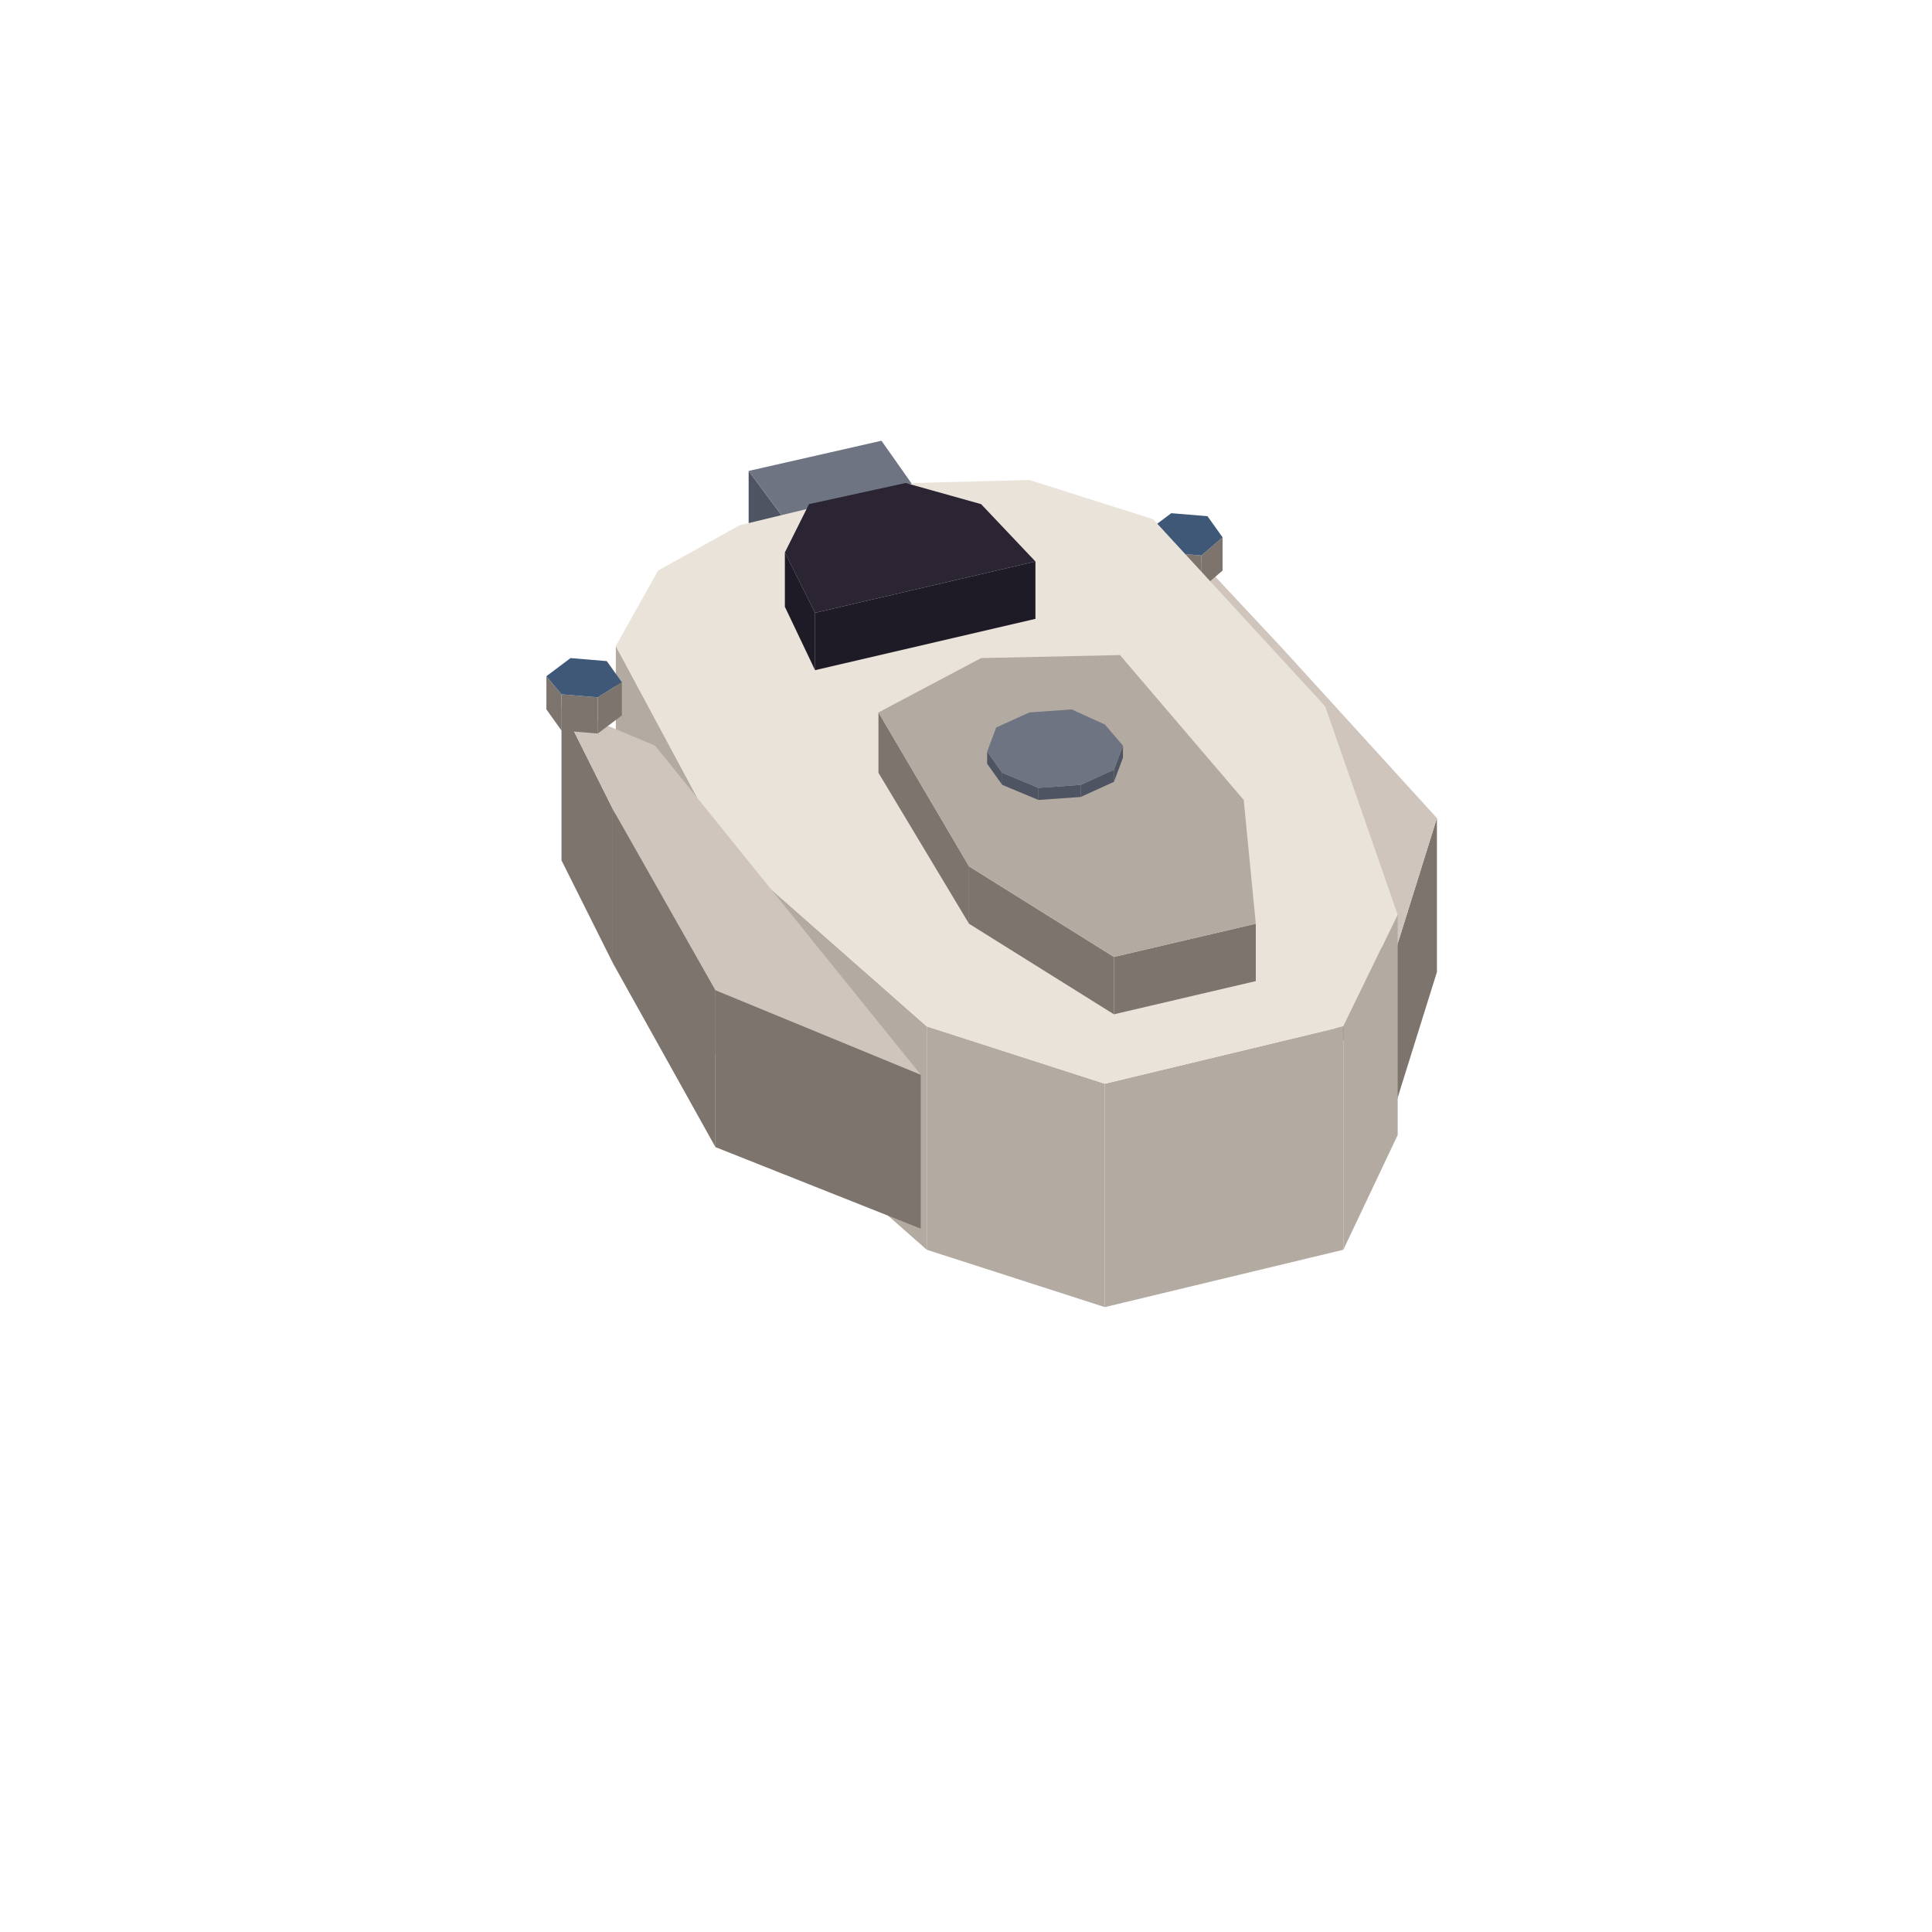
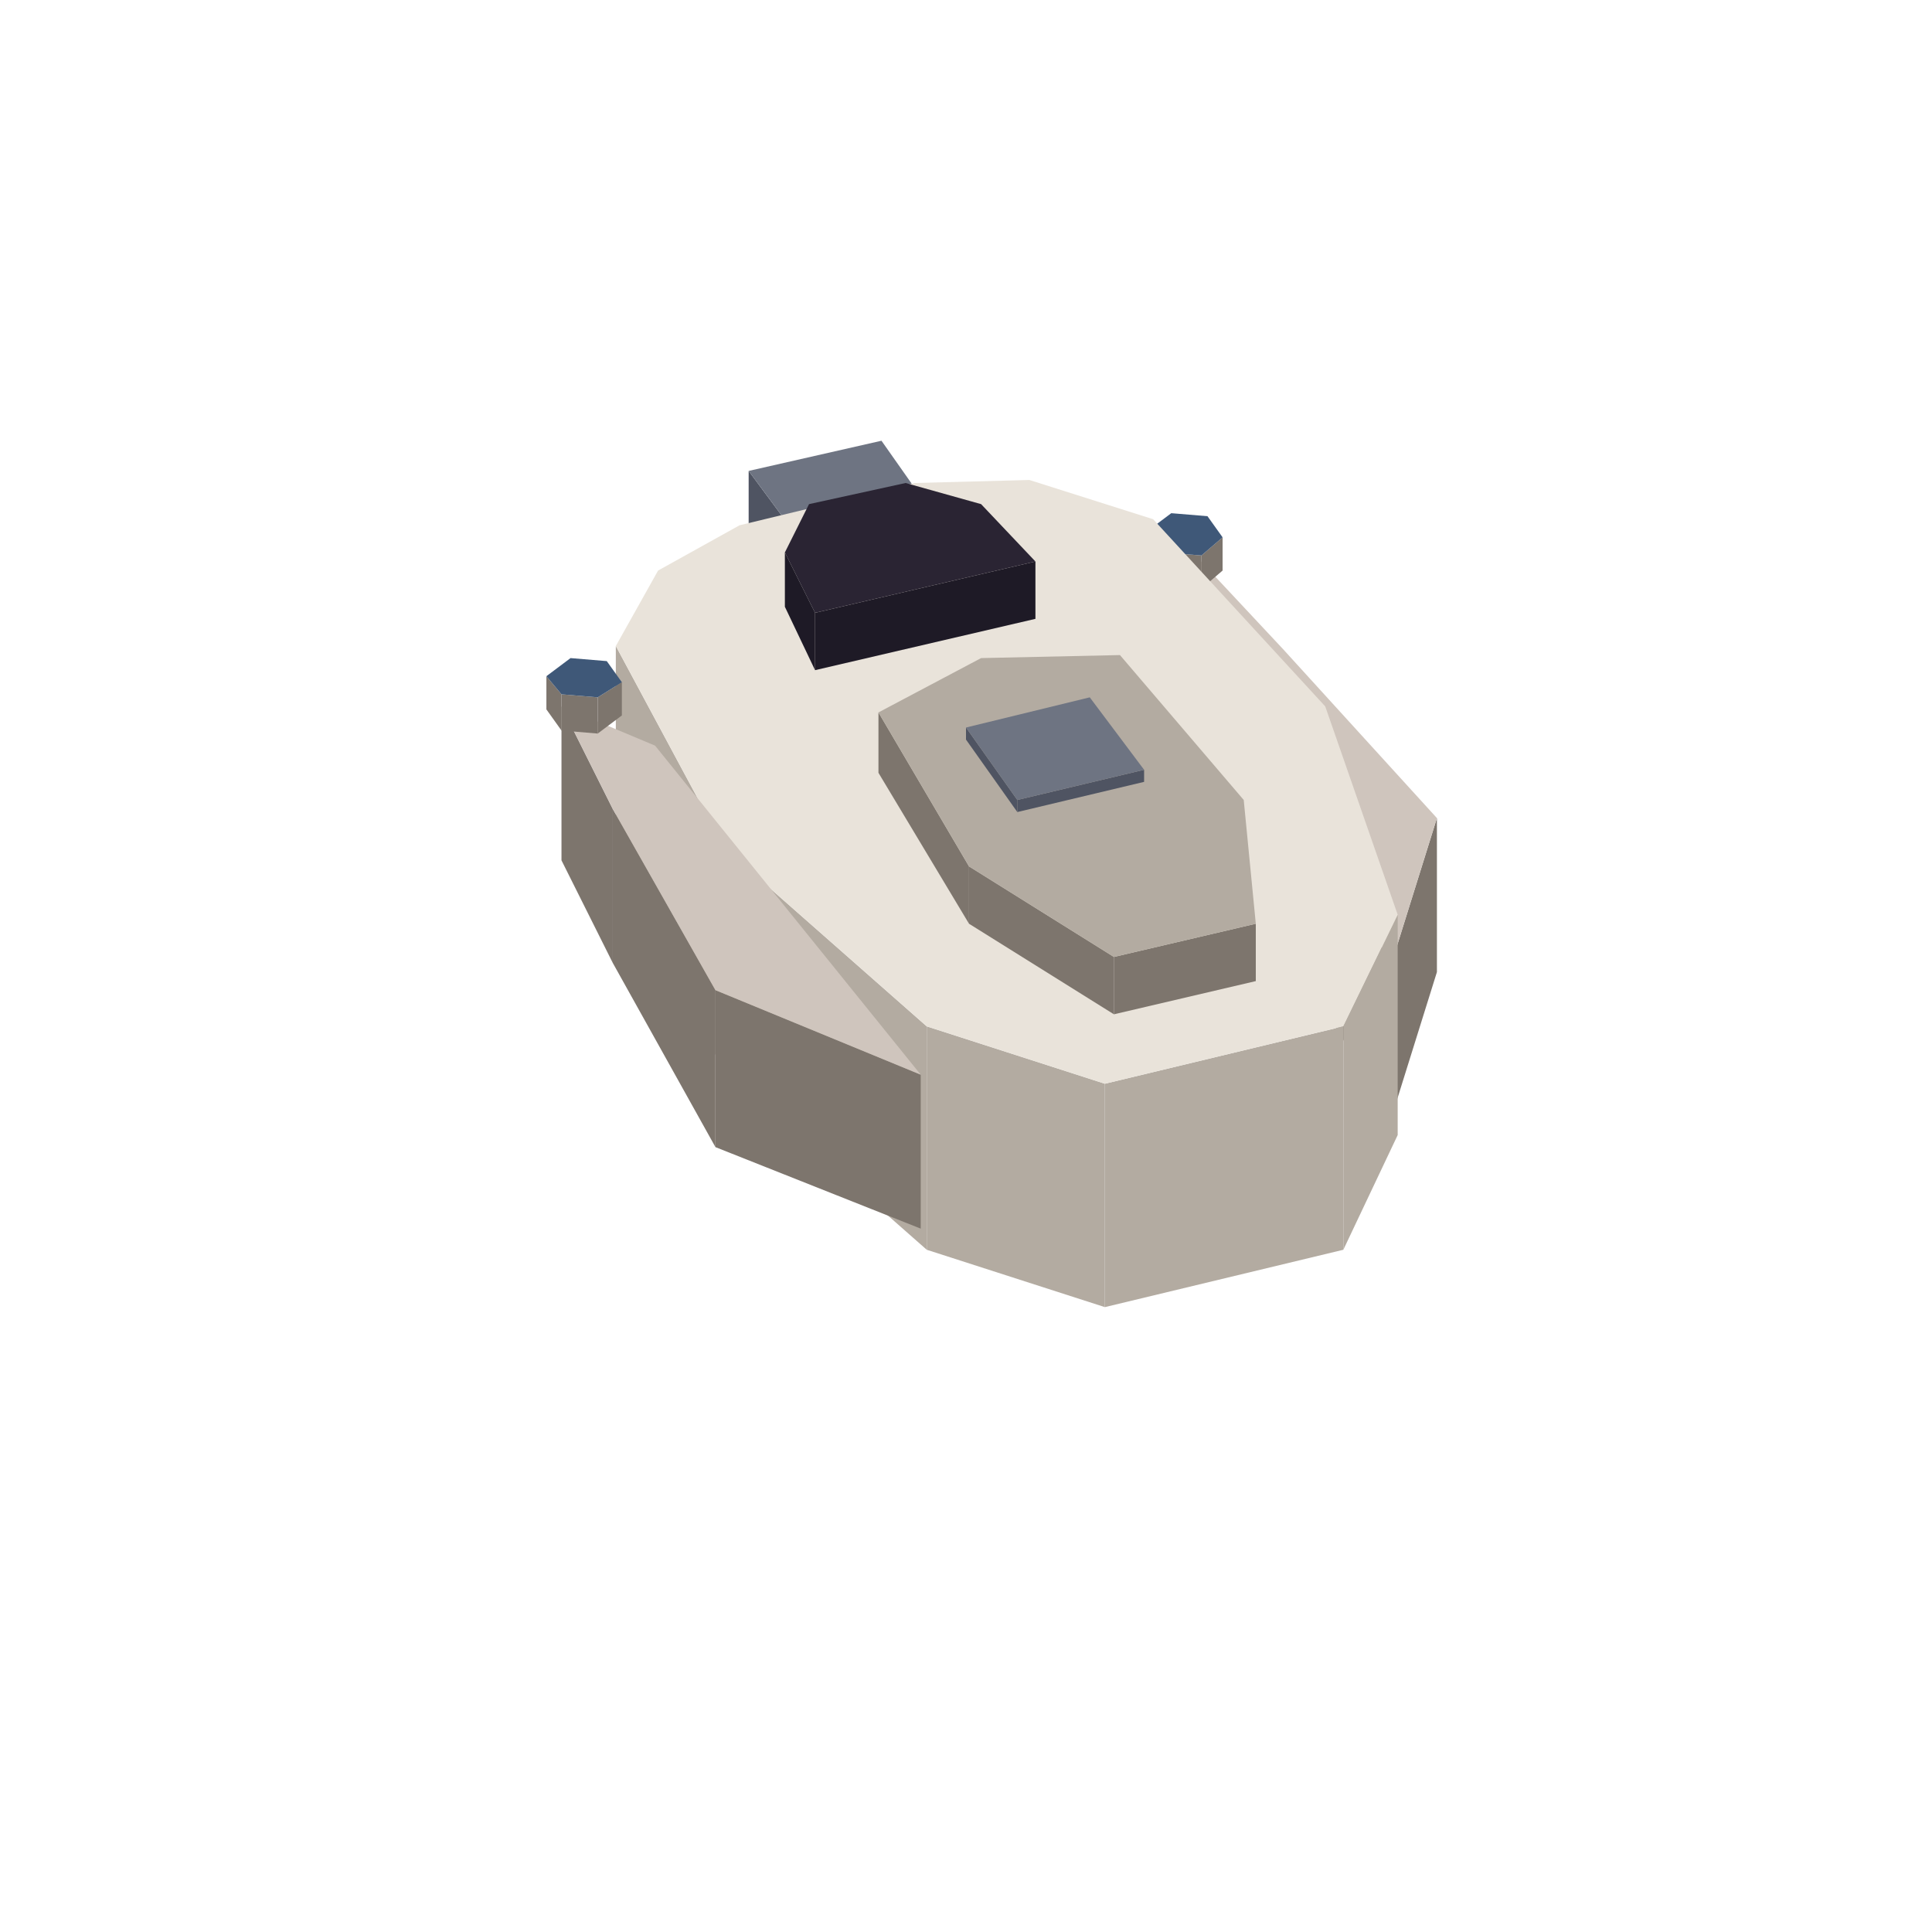
<svg xmlns="http://www.w3.org/2000/svg" width="28" height="28" viewBox="0 0 64 64">
  <polygon fill="#4f5462" points="24.8,15.6 26.8,18.3 26.8,20.9 24.8,18.2" />
  <polygon fill="#4f5462" points="26.8,18.3 31.1,17.3 31.1,19.8 26.8,20.9" />
  <polygon fill="#6e7482" points="26.8,18.3 24.8,15.6 29.2,14.6 31.1,17.3" />
  <polygon fill="#7d756d" points="46.1,31.9 47.6,27.1 47.6,32.2 46.1,37" />
  <polygon fill="#7d756d" points="39,20.6 46.1,31.9 46.1,37 39,25.7" />
  <polygon fill="#cfc5bd" points="39,20.6 39.6,18.4 42.5,21.5 47.6,27.1 46.1,31.9" />
  <polygon fill="#7d756d" points="39.8,18.4 40.5,17.8 40.5,18.9 39.8,19.5" />
  <polygon fill="#7d756d" points="38.5,18.3 39.8,18.4 39.8,19.5 38.5,19.4" />
  <polygon fill="#7d756d" points="38,17.6 38.5,18.3 38.5,19.4 38,18.7" />
  <polygon fill="#3f5878" points="40.5,17.8 39.8,18.4 38.5,18.3 38,17.6 38.8,17 40,17.1" />
  <polygon fill="#b3aba1" points="30.7,34 36.6,35.9 36.6,43.3 30.7,41.4" />
  <polygon fill="#b3aba1" points="24,28.1 30.7,34 30.7,41.4 24,35.5" />
  <polygon fill="#b3aba1" points="20.4,21.4 24,28.1 24,35.5 20.4,28.8" />
  <polygon fill="#b3aba1" points="44.5,34 46.3,30.3 46.3,37.6 44.5,41.4" />
  <polygon fill="#b3aba1" points="36.6,35.9 44.5,34 44.5,41.4 36.6,43.3" />
  <polygon fill="#e9e3da" points="36.6,35.9 30.7,34 24,28.1 20.4,21.4 21.8,18.9 24.5,17.4 30.3,16 34.1,15.9 38.2,17.2 43.9,23.4 46.3,30.3 44.5,34" />
  <polygon fill="#7d756d" points="32.1,28.7 36.9,31.7 36.9,33.6 32.1,30.6" />
  <polygon fill="#7d756d" points="29.1,23.6 32.1,28.7 32.1,30.6 29.1,25.6" />
  <polygon fill="#7d756d" points="36.9,31.7 41.6,30.6 41.6,32.5 36.9,33.6" />
  <polygon fill="#b3aba1" points="36.9,31.7 32.1,28.7 29.1,23.6 32.5,21.8 37.1,21.7 41.2,26.5 41.6,30.6" />
-   <polygon fill="#4f5462" points="36.9,25.5 37.2,24.7 37.2,25.1 36.9,25.9" />
-   <polygon fill="#4f5462" points="35.8,26 36.9,25.5 36.9,25.9 35.8,26.4" />
-   <polygon fill="#4f5462" points="34.4,26.1 35.8,26 35.8,26.4 34.4,26.5" />
-   <polygon fill="#4f5462" points="33.2,25.6 34.4,26.1 34.4,26.5 33.2,26" />
-   <polygon fill="#4f5462" points="32.7,24.9 33.2,25.6 33.2,26 32.7,25.3" />
-   <polygon fill="#6e7482" points="37.2,24.7 36.9,25.5 35.8,26 34.4,26.1 33.2,25.6 32.7,24.9 33,24.1 34.1,23.6 35.5,23.5 36.6,24" />
+   <polygon fill="#4f5462" points="32,24.1 33.7,26.5 33.7,26.9 32,24.5" />
+   <polygon fill="#4f5462" points="33.7,26.5 37.9,25.5 37.9,25.9 33.7,26.9" />
+   <polygon fill="#6e7482" points="33.7,26.5 32,24.1 36.1,23.1 37.9,25.5" />
  <polygon fill="#1e1a26" points="26,18.3 27,20.3 27,22.2 26,20.1" />
  <polygon fill="#1e1a26" points="27,20.3 34.3,18.6 34.3,20.5 27,22.2" />
  <polygon fill="#2a2433" points="27,20.3 26,18.3 26.8,16.7 30,16 32.5,16.7 34.3,18.6" />
  <polygon fill="#7d756d" points="23.7,32.8 30.5,35.6 30.5,40.7 23.7,38" />
  <polygon fill="#7d756d" points="20.3,26.8 23.7,32.8 23.7,38 20.3,31.9" />
  <polygon fill="#7d756d" points="18.6,23.4 20.3,26.8 20.3,31.9 18.6,28.5" />
  <polygon fill="#cfc5bd" points="30.5,35.6 23.7,32.8 20.3,26.8 18.6,23.4 21.7,24.7" />
  <polygon fill="#7d756d" points="19.8,23.1 20.6,22.6 20.6,23.7 19.8,24.3" />
  <polygon fill="#7d756d" points="18.6,23 19.8,23.1 19.8,24.3 18.6,24.2" />
  <polygon fill="#7d756d" points="18.1,22.4 18.6,23 18.6,24.2 18.1,23.5" />
  <polygon fill="#3f5878" points="20.6,22.6 19.8,23.1 18.6,23 18.1,22.4 18.9,21.8 20.1,21.9" />
</svg>
